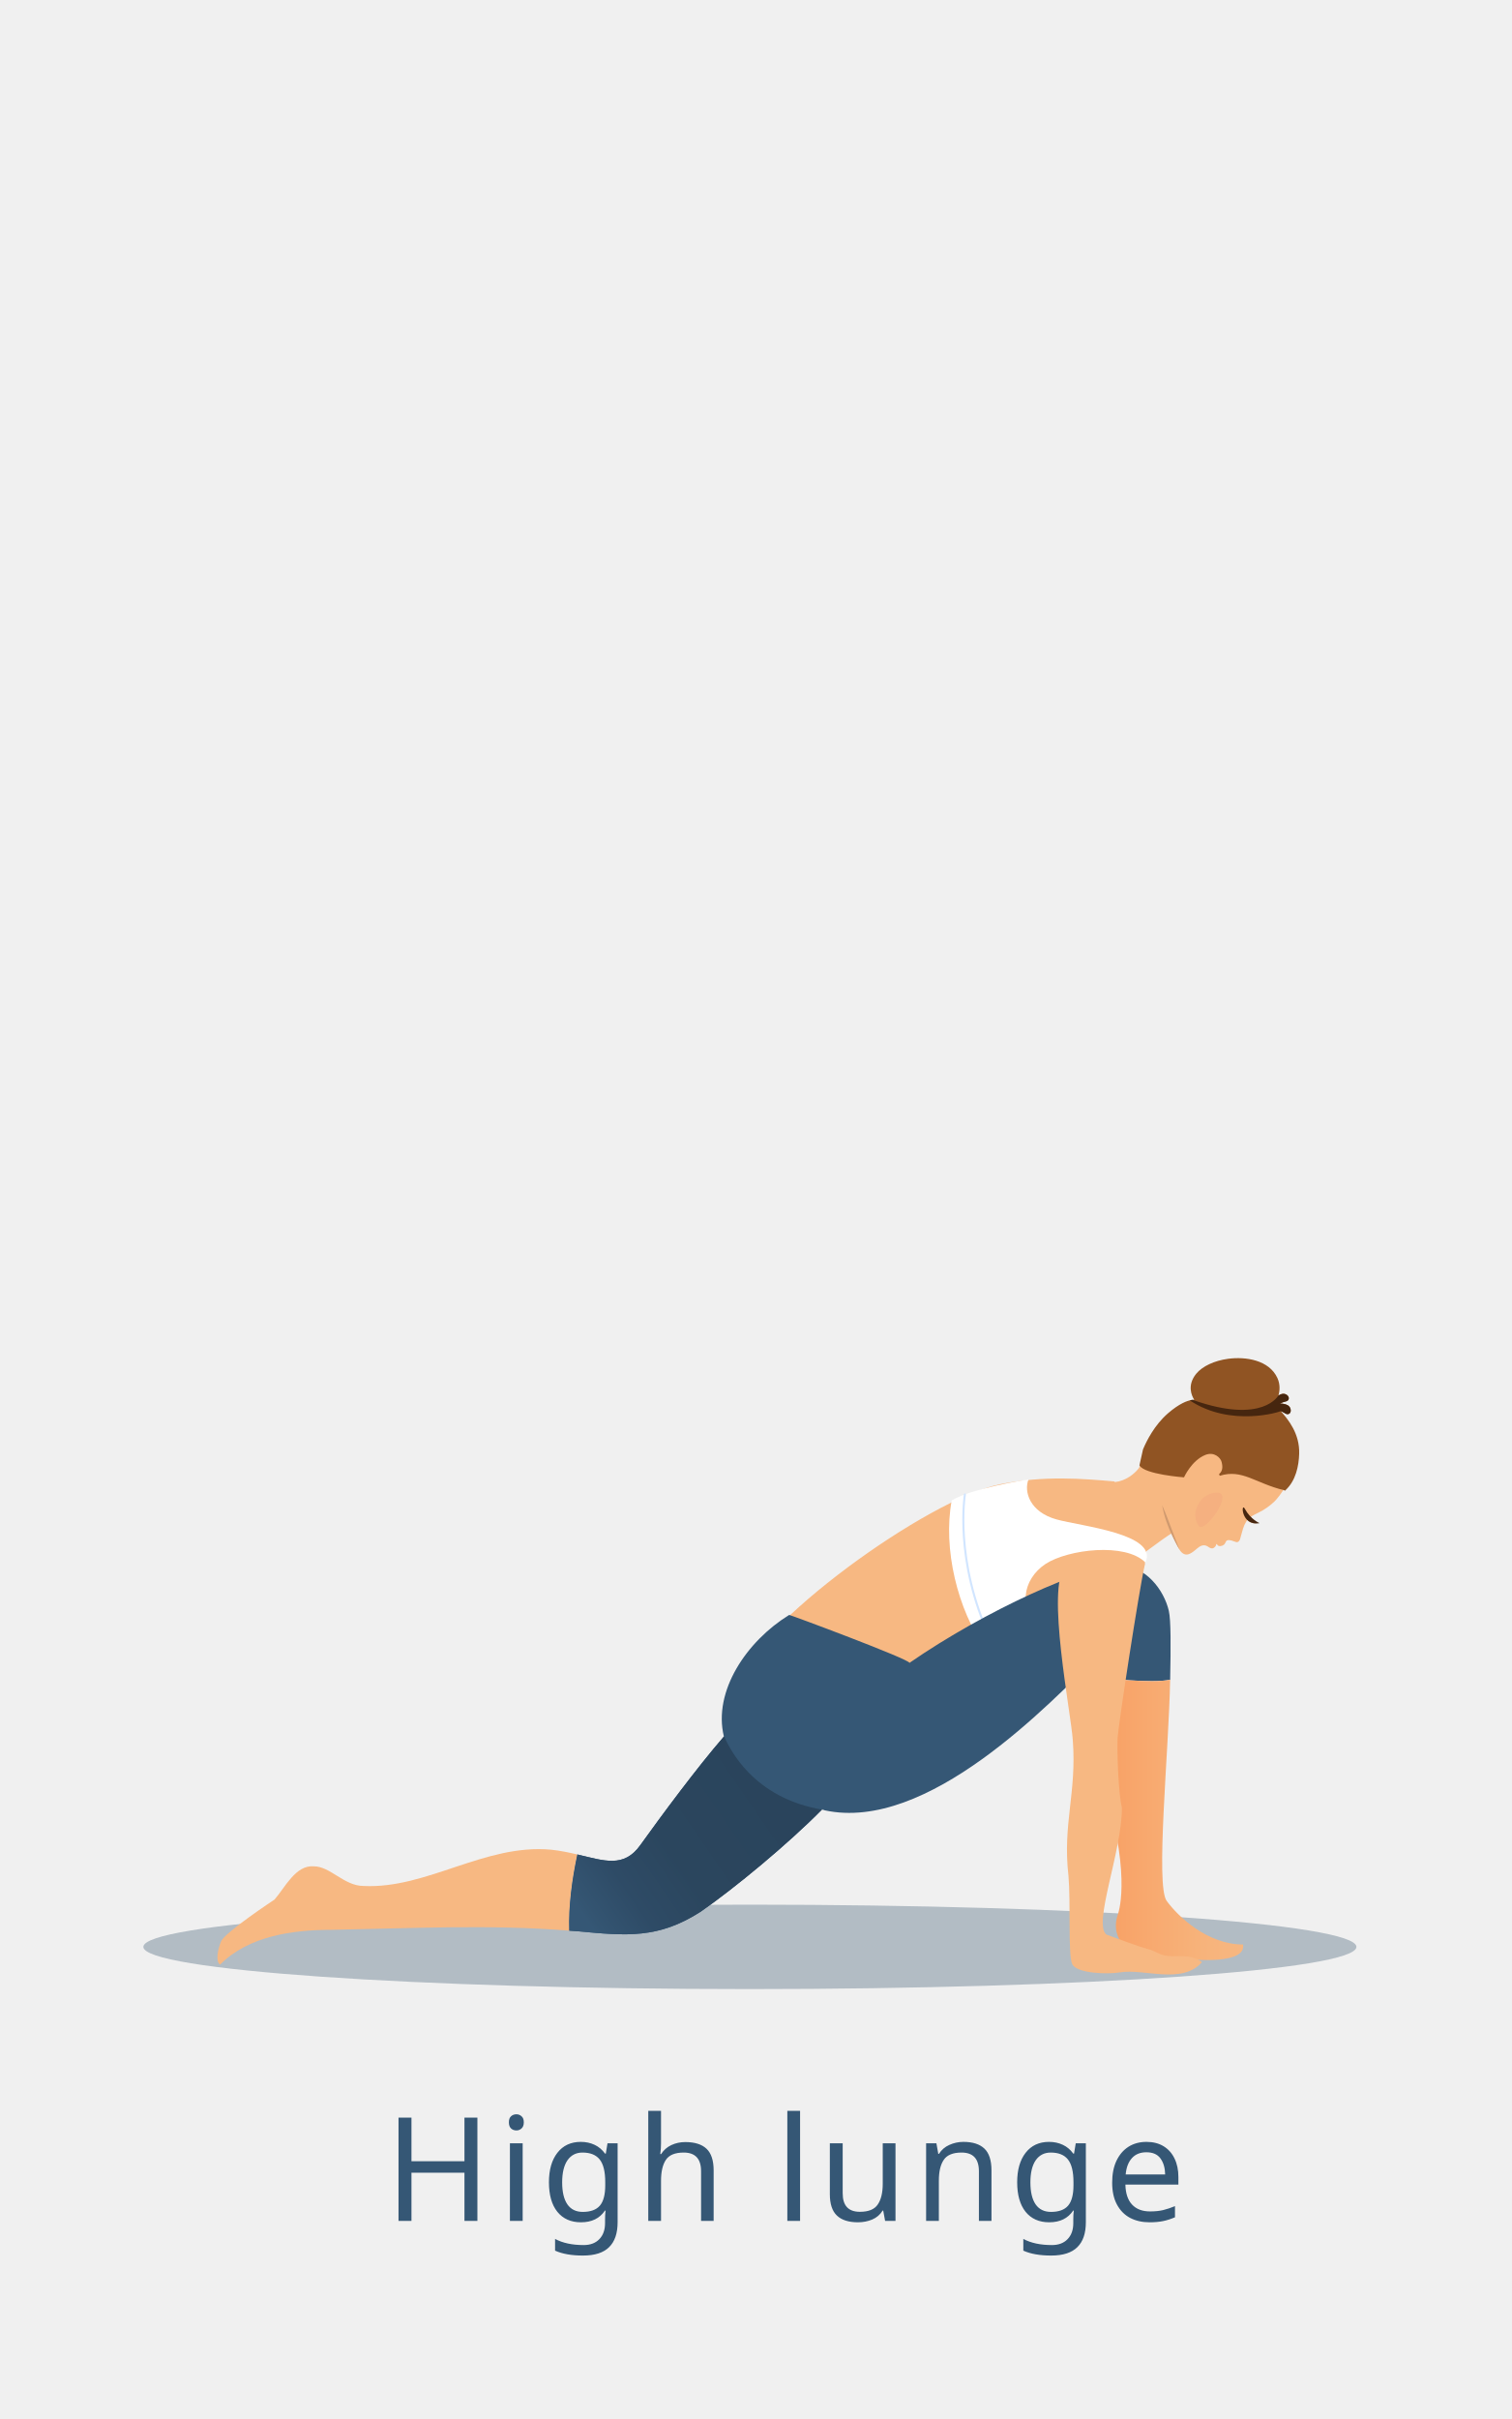
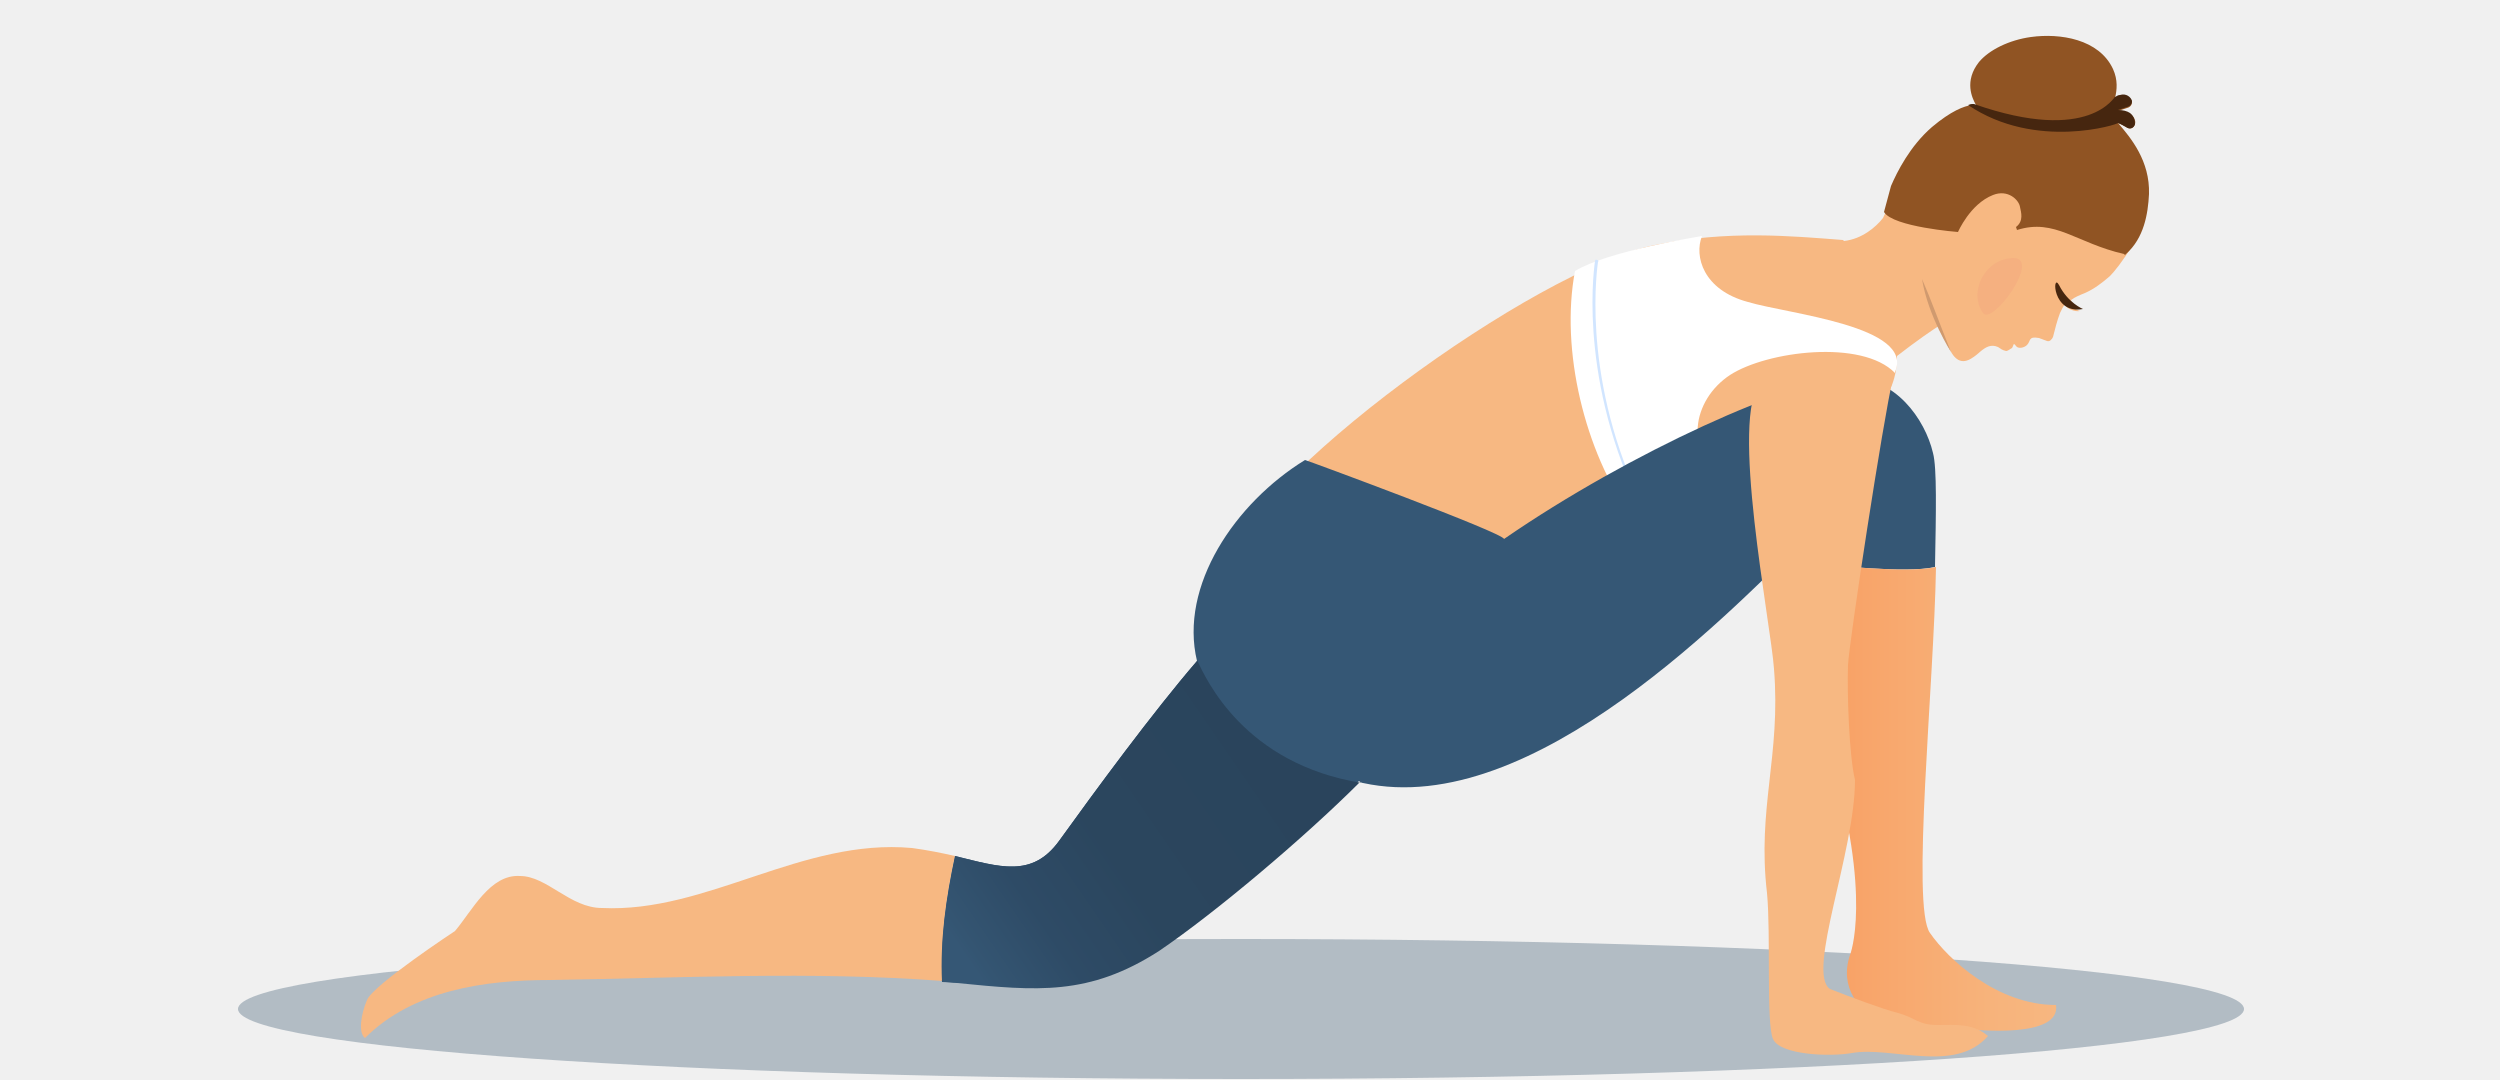
- <svg xmlns="http://www.w3.org/2000/svg" version="1.1" id="Layer_1" x="0px" y="0px" viewBox="0 0 250 400" style="enable-background:new 0 0 250 400;" xml:space="preserve">
+ <svg xmlns="http://www.w3.org/2000/svg" version="1.1" id="Layer_1" x="0px" y="0px" viewBox="0 0 250 107.9" style="enable-background:new 0 0 250 107.9;" xml:space="preserve">
  <style type="text/css">
- 	.st0{fill:#355775;}
- 	.st1{font-family:'FarmWaveFree-Regular';}
- 	.st2{font-size:23.919px;}
- 	.st3{letter-spacing:1;}
- 	.st4{fill:#B2BCC4;}
- 	.st5{fill:#F7B882;}
- 	.st6{fill:#905423;}
- 	.st7{fill:#46260F;}
- 	.st8{fill:#D09A6F;}
- 	.st9{fill:#F5B080;}
- 	.st10{fill:#FFFFFF;}
- 	.st11{fill:#D1E5FF;}
- 	.st12{fill:url(#SVGID_1_);}
- 	.st13{fill:url(#SVGID_00000071560848159794976940000005447206484940880512_);}
+ 	.st0{fill:#B2BCC4;}
+ 	.st1{fill:#F7B882;}
+ 	.st2{fill:#905423;}
+ 	.st3{fill:#46260F;}
+ 	.st4{fill:#D09A6F;}
+ 	.st5{fill:#F5B080;}
+ 	.st6{fill:#FFFFFF;}
+ 	.st7{fill:#D1E5FF;}
+ 	.st8{fill:#355775;}
+ 	.st9{fill:url(#SVGID_1_);}
+ 	.st10{fill:url(#SVGID_00000140730181557498476060000007533826033851492752_);}
</style>
  <g>
-     <text transform="matrix(1 0 0 1 63.5854 367.2383)" class="st0 st1 st2 st3">High lunge</text>
    <g>
-       <path class="st4" d="M224.35,321.93c0-3.85-44.92-6.98-100.32-6.98s-100.32,3.12-100.32,6.98c0,3.85,44.92,6.98,100.32,6.98    S224.35,325.78,224.35,321.93z" />
+       <path class="st0" d="M224.4,100.9c0-3.9-44.9-7-100.3-7s-100.3,3.1-100.3,7s44.9,7,100.3,7S224.4,104.8,224.4,100.9z" />
      <g>
        <g>
-           <path class="st5" d="M189.43,240.41c-0.48,1.12-0.85,2-1.08,2.36l0,0.01c-0.72,0.94-2.13,2.09-3.94,2.29      c-0.07-0.07-0.12-0.11-0.13-0.11c-5.23-0.45-11.54-0.99-18.81,0.46c-11.95,2.38-40.89,23.26-43.42,33      c-0.25,0.97,27.07,6.43,65.38-16.54c1.6-1.55,2.17-3.43,2.16-5.36c1.82-1.35,3.78-2.76,4.21-2.98c0.51,1.23,1.06,2.46,1.41,2.9      c0.93,1.2,1.86,0.41,2.78-0.38c0.49-0.42,1.03-0.72,1.66-0.4c0.32,0.17,0.42,0.34,0.79,0.38c0.24,0.02,0.43-0.16,0.57-0.32      c0.25-0.3,0.06-0.62,0.36-0.24c0.23,0.31,0.8,0.18,1.08-0.06c0.4-0.36,0.14-0.95,1.22-0.69c0.28,0.07,0.53,0.21,0.81,0.27      c0.3,0.06,0.52-0.19,0.61-0.45c0.25-0.79,0.4-1.61,0.73-2.38c0.12-0.23,0.24-0.44,0.34-0.63c0.06-0.08,0.12-0.16,0.19-0.23      c0.2,0.39,0.97,0.66,1.5,0.55c-0.46-0.15-0.82-0.56-0.95-1.05c0.4-0.28,0.87-0.5,1.35-0.74c0.9-0.44,1.73-1.04,2.47-1.72      c0.39-0.35,1.32-1.47,2.17-2.99C201.59,233.59,190.74,241.07,189.43,240.41L189.43,240.41z" />
-           <path class="st6" d="M189.08,239.6c0.58-1.38,1.88-3.97,4.09-5.89c1.9-1.64,3.21-2.11,3.98-2.22c0.13-0.02,0.25-0.03,0.37-0.03      c-0.44-0.69-1.21-2.41,0.33-4.3c1.02-1.24,2.98-2.16,5.25-2.47c2.92-0.4,6.81,0.19,8.18,3.18c0.48,1.06,0.4,2.09,0.17,2.89      c0.17-0.11,0.34-0.19,0.5-0.24c0.61-0.19,1.14,0.2,1.21,0.6c0.04,0.23-0.07,0.53-0.52,0.62c-0.28,0.06-0.6,0.18-0.94,0.34      c0.46,0,0.91,0.09,1.25,0.26c0.44,0.23,0.58,0.69,0.53,1.01c-0.08,0.44-0.5,0.62-0.92,0.34c-0.21-0.14-0.46-0.26-0.76-0.38      c1.34,1.48,3.18,3.81,3.08,7.08c-0.06,1.98-0.54,4.45-2.27,6.03l-0.1,0.09l-0.11-0.09c-4.77-1.14-6.92-3.56-10.66-2.39      l-0.11-0.28c0.75-0.6,0.53-1.53,0.43-1.97c-0.15-0.7-1.22-1.8-2.72-1.19c-2.27,0.92-3.51,3.7-3.51,3.7s-6.53-0.47-7.37-1.98      l0.6-2.69C189.06,239.66,189.08,239.6,189.08,239.6z" />
-           <path class="st7" d="M213.47,233.38c-0.08,0.44-0.5,0.62-0.92,0.34c-0.21-0.14-0.46-0.26-0.76-0.38      c0.08,0.08-8.22,2.75-15.01-1.78c0.13-0.03,0.25-0.05,0.35-0.07c0.05-0.01,0.1-0.01,0.15-0.01c0.03,0.01,0.04,0.02,0.07,0.03      c11.66,4.09,14.12-0.86,14.09-0.74c0.17-0.11,0.34-0.19,0.5-0.24c0.61-0.19,1.14,0.2,1.21,0.6c0.04,0.23-0.07,0.53-0.52,0.62      c-0.28,0.06-0.6,0.18-0.94,0.34c0.46,0,0.91,0.09,1.25,0.26C213.39,232.61,213.53,233.06,213.47,233.38L213.47,233.38z" />
-           <path class="st7" d="M208.33,251.86c0,0-1.48-0.59-2.44-2.37C205.23,248.25,205.25,252.46,208.33,251.86z" />
-           <path class="st8" d="M195.08,256.2c0,0-2.27-3.6-2.86-7.31C193.02,250.67,193.88,253.21,195.08,256.2z" />
-           <path class="st9" d="M198.26,252.32c-1.52-2.06,0.24-5.54,3.06-5.5C204.14,246.85,199.24,253.65,198.26,252.32z" />
-           <path class="st10" d="M174.75,251.25c-4.47-1.24-5.43-4.63-4.64-6.62c-0.52,0.08-9.45,1.5-12.7,3.48      c-1.49,7.93,0.97,18.14,5.59,24.54c0.91,0.07,9.91-3.08,9.59-3.85c-4.41-2.32-3.52-7.66,0.34-10.19      c3.7-2.42,13.2-3.59,16.53-0.23c0.01-0.03,0.02-0.06,0.02-0.08C191.51,253.62,178.83,252.38,174.75,251.25L174.75,251.25z" />
-           <path class="st11" d="M163.75,271.02c-0.06,0-0.13-0.04-0.15-0.1c-5.97-12.85-4.2-23.73-4.18-23.83c0.02-0.09,0.1-0.16,0.2-0.14      c0.09,0.02,0.16,0.1,0.14,0.2c-0.02,0.11-1.77,10.88,4.15,23.63c0.04,0.08,0,0.19-0.08,0.23      C163.8,271.01,163.77,271.02,163.75,271.02L163.75,271.02z" />
+           <path class="st1" d="M189.4,19.4c-0.5,1.1-0.9,2-1.1,2.4l0,0c-0.7,0.9-2.1,2.1-3.9,2.3c-0.1-0.1-0.1-0.1-0.1-0.1      c-5.2-0.4-11.5-1-18.8,0.5c-11.9,2.4-40.9,23.3-43.4,33c-0.2,1,27.1,6.4,65.4-16.5c1.6-1.5,2.2-3.4,2.2-5.4      c1.8-1.4,3.8-2.8,4.2-3c0.5,1.2,1.1,2.5,1.4,2.9c0.9,1.2,1.9,0.4,2.8-0.4c0.5-0.4,1-0.7,1.7-0.4c0.3,0.2,0.4,0.3,0.8,0.4      c0.2,0,0.4-0.2,0.6-0.3c0.2-0.3,0.1-0.6,0.4-0.2c0.2,0.3,0.8,0.2,1.1-0.1c0.4-0.4,0.1-0.9,1.2-0.7c0.3,0.1,0.5,0.2,0.8,0.3      s0.5-0.2,0.6-0.4c0.2-0.8,0.4-1.6,0.7-2.4c0.1-0.2,0.2-0.4,0.3-0.6c0.1-0.1,0.1-0.2,0.2-0.2c0.2,0.4,1,0.7,1.5,0.6      c-0.5-0.1-0.8-0.6-0.9-1.1c0.4-0.3,0.9-0.5,1.4-0.7c0.9-0.4,1.7-1,2.5-1.7c0.4-0.4,1.3-1.5,2.2-3      C201.6,12.6,190.7,20.1,189.4,19.4L189.4,19.4z" />
+           <path class="st2" d="M189.1,18.6c0.6-1.4,1.9-4,4.1-5.9c1.9-1.6,3.2-2.1,4-2.2c0.1,0,0.2,0,0.4,0c-0.4-0.7-1.2-2.4,0.3-4.3      c1-1.2,3-2.2,5.2-2.5c2.9-0.4,6.8,0.2,8.2,3.2c0.5,1.1,0.4,2.1,0.2,2.9c0.2-0.1,0.3-0.2,0.5-0.2c0.6-0.2,1.1,0.2,1.2,0.6      c0,0.2-0.1,0.5-0.5,0.6c-0.3,0.1-0.6,0.2-0.9,0.3c0.5,0,0.9,0.1,1.2,0.3c0.4,0.2,0.6,0.7,0.5,1c-0.1,0.4-0.5,0.6-0.9,0.3      c-0.2-0.1-0.5-0.3-0.8-0.4c1.3,1.5,3.2,3.8,3.1,7.1c-0.1,2-0.5,4.4-2.3,6l-0.1,0.1l-0.1-0.1c-4.8-1.1-6.9-3.6-10.7-2.4l-0.1-0.3      c0.8-0.6,0.5-1.5,0.4-2c-0.1-0.7-1.2-1.8-2.7-1.2c-2.3,0.9-3.5,3.7-3.5,3.7s-6.5-0.5-7.4-2L189.1,18.6      C189.1,18.7,189.1,18.6,189.1,18.6z" />
+           <path class="st3" d="M213.5,12.4c-0.1,0.4-0.5,0.6-0.9,0.3c-0.2-0.1-0.5-0.3-0.8-0.4c0.1,0.1-8.2,2.8-15-1.8      c0.1,0,0.2-0.1,0.4-0.1c0.1,0,0.1,0,0.1,0s0,0,0.1,0c11.7,4.1,14.1-0.9,14.1-0.7c0.2-0.1,0.3-0.2,0.5-0.2      c0.6-0.2,1.1,0.2,1.2,0.6c0,0.2-0.1,0.5-0.5,0.6c-0.3,0.1-0.6,0.2-0.9,0.3c0.5,0,0.9,0.1,1.2,0.3      C213.4,11.6,213.5,12.1,213.5,12.4L213.5,12.4z" />
+           <path class="st3" d="M208.3,30.9c0,0-1.5-0.6-2.4-2.4C205.2,27.2,205.2,31.5,208.3,30.9z" />
+           <path class="st4" d="M195.1,35.2c0,0-2.3-3.6-2.9-7.3C193,29.7,193.9,32.2,195.1,35.2z" />
+           <path class="st5" d="M198.3,31.3c-1.5-2.1,0.2-5.5,3.1-5.5C204.1,25.9,199.2,32.6,198.3,31.3z" />
+           <path class="st6" d="M174.8,30.2c-4.5-1.2-5.4-4.6-4.6-6.6c-0.5,0.1-9.4,1.5-12.7,3.5c-1.5,7.9,1,18.1,5.6,24.5      c0.9,0.1,9.9-3.1,9.6-3.9c-4.4-2.3-3.5-7.7,0.3-10.2c3.7-2.4,13.2-3.6,16.5-0.2v-0.1C191.5,32.6,178.8,31.4,174.8,30.2      L174.8,30.2z" />
+           <path class="st7" d="M163.8,50c-0.1,0-0.1,0-0.1-0.1c-6-12.9-4.2-23.7-4.2-23.8s0.1-0.2,0.2-0.1c0.1,0,0.2,0.1,0.1,0.2      c0,0.1-1.8,10.9,4.1,23.6C163.9,49.9,163.9,50,163.8,50L163.8,50L163.8,50z" />
        </g>
-         <path class="st0" d="M95.49,306.65c4.54,1.07,7.7,2.24,10.41-1.54c3.59-5.01,9.41-12.86,13.83-17.96     c-1.83-7.48,3.76-15.78,10.8-20.11c0.08-0.05,19.93,7.33,19.89,7.93c12.64-8.74,29.06-16.08,34.59-16.08     c4.5-0.11,7.53,4.09,8.31,7.48c0.35,1.51,0.33,5.85,0.22,11.38c-3.15,0.67-10.75-0.32-11.26-0.22c0.22-1.81,0.38-3.5,0.38-4.68     l-0.69,0.56c-8.46,8.46-28.6,29.62-45.57,25.94c-0.14-0.03-0.26-0.12-0.4-0.18c-5.56,5.65-14.5,13.06-20.11,16.94     c-7,4.5-12.25,4-20.25,3.25c-0.5-0.05-1-0.07-1.5-0.11C94.03,315.04,94.6,310.84,95.49,306.65z" />
-         <path class="st5" d="M95.49,306.65c-1.32-0.31-2.76-0.62-4.34-0.79c-11-1-20.5,6.5-31,6c-3.25,0-5.5-3.25-8.25-3.25     c-3-0.25-4.75,3.5-6.5,5.5c0,0-8.22,5.42-8.84,6.92c-0.58,1.42-0.92,3.33-0.16,3.83c4.75-4.75,12-5.75,18.5-5.75     c13-0.24,26.24-0.92,39.26,0.14C94.03,315.04,94.6,310.84,95.49,306.65L95.49,306.65z" />
-         <linearGradient id="SVGID_1_" gradientUnits="userSpaceOnUse" x1="355.916" y1="-209.287" x2="380.411" y2="-209.287" gradientTransform="matrix(1 0 0 1 -172.5 510.11)">
+         <path class="st8" d="M95.5,85.6c4.5,1.1,7.7,2.2,10.4-1.5c3.6-5,9.4-12.9,13.8-18c-1.8-7.5,3.8-15.8,10.8-20.1     c0.1,0,19.9,7.3,19.9,7.9c12.6-8.7,29.1-16.1,34.6-16.1c4.5-0.1,7.5,4.1,8.3,7.5c0.4,1.5,0.3,5.9,0.2,11.4     c-3.1,0.7-10.8-0.3-11.3-0.2c0.2-1.8,0.4-3.5,0.4-4.7l-0.7,0.6c-8.5,8.5-28.6,29.6-45.6,25.9c-0.1,0-0.3-0.1-0.4-0.2     c-5.6,5.6-14.5,13.1-20.1,16.9c-7,4.5-12.2,4-20.2,3.2c-0.5,0-1-0.1-1.5-0.1C94,94,94.6,89.8,95.5,85.6z" />
+         <path class="st1" d="M95.5,85.6c-1.3-0.3-2.8-0.6-4.3-0.8c-11-1-20.5,6.5-31,6c-3.2,0-5.5-3.2-8.2-3.2c-3-0.2-4.8,3.5-6.5,5.5     c0,0-8.2,5.4-8.8,6.9c-0.6,1.4-0.9,3.3-0.2,3.8C41.3,99,48.5,98,55,98c13-0.2,26.2-0.9,39.3,0.1C94,94,94.6,89.8,95.5,85.6     L95.5,85.6z" />
+         <linearGradient id="SVGID_1_" gradientUnits="userSpaceOnUse" x1="355.916" y1="-430.326" x2="380.413" y2="-430.326" gradientTransform="matrix(1 0 0 1 -172.5 510.11)">
          <stop offset="0" style="stop-color:#F8A164" />
          <stop offset="0.1" style="stop-color:#F8A469" />
          <stop offset="0.63" style="stop-color:#F7B37B" />
          <stop offset="1" style="stop-color:#F7B882" />
        </linearGradient>
-         <path class="st12" d="M205.59,321.54c-5.89,0-10.77-4.65-12.63-7.22c-1.87-2.57,0.36-24.78,0.58-36.56     c-3.15,0.67-10.75-0.32-11.26-0.22l0,0c-0.34,2.78-0.82,5.85-1.12,7.82c-0.25,3.75,0.65,7.28,1.75,11     c4.28,14.53,1.96,20.25,1.96,20.25c-1.09,3.25,0.87,5.75,3.27,6.5c3.93,1.25,3.2,0.02,7.35,0.77     C197.88,324.14,206.13,324.79,205.59,321.54L205.59,321.54z" />
-         <linearGradient id="SVGID_00000043416320250808295310000013172992920117666954_" gradientUnits="userSpaceOnUse" x1="264.108" y1="-193.755" x2="232.594" y2="-215.405" gradientTransform="matrix(-1 0 0 1 360.39 510.11)">
+         <path class="st9" d="M205.6,100.5c-5.9,0-10.8-4.6-12.6-7.2c-1.9-2.6,0.4-24.8,0.6-36.6c-3.1,0.7-10.8-0.3-11.3-0.2l0,0     c-0.3,2.8-0.8,5.9-1.1,7.8c-0.2,3.8,0.6,7.3,1.8,11c4.3,14.5,2,20.2,2,20.2c-1.1,3.2,0.9,5.8,3.3,6.5c3.9,1.2,3.2,0,7.4,0.8     C197.9,103.1,206.1,103.8,205.6,100.5L205.6,100.5z" />
+         <linearGradient id="SVGID_00000170995184423321664120000014956284901527653563_" gradientUnits="userSpaceOnUse" x1="264.118" y1="-414.769" x2="232.604" y2="-436.42" gradientTransform="matrix(-1 0 0 1 360.39 510.11)">
          <stop offset="0" style="stop-color:#355775" />
-           <stop offset="0.03" style="stop-color:#345572" />
+           <stop offset="3.000000e-02" style="stop-color:#345572" />
          <stop offset="0.22" style="stop-color:#2E4B66" />
          <stop offset="0.47" style="stop-color:#2B465E" />
          <stop offset="1" style="stop-color:#2A445C" />
        </linearGradient>
-         <path style="fill:url(#SVGID_00000043416320250808295310000013172992920117666954_);" d="M95.49,306.65     c4.54,1.07,7.7,2.24,10.41-1.54c3.59-5.01,9.41-12.86,13.83-17.96c-0.01-0.04-0.01-0.09-0.02-0.13     c0.89,1.91,4.68,10.36,16.54,12.26c-0.08-0.04-0.16-0.07-0.24-0.11c-5.56,5.65-14.5,13.06-20.11,16.94c-7,4.5-12.25,4-20.25,3.25     c-0.5-0.05-1-0.07-1.5-0.11C94.03,315.04,94.6,310.84,95.49,306.65L95.49,306.65z" />
-         <path class="st5" d="M193.78,323.47c-2.01-0.02-2.2-0.71-3.96-1.2c-1.58-0.39-4.98-1.72-6.79-2.36     c-2.35-1.62,2.53-13.71,2.53-20.93c-0.57-2.5-0.81-8.78-0.72-11.55c0.14-2.24,3.54-24.47,4.51-28.69     c0.3-1.26-9.67-3.24-13.17,0.36c-3.21,3.3,0.97,24.17,1.26,28.69c0.66,8.66-1.71,13.85-0.72,22.37     c0.38,4.22-0.08,12.99,0.6,14.58c0.68,1.58,5.74,1.76,7.91,1.41c4.03-0.67,10.26,2.07,13.57-1.69     C197.31,323.27,195.54,323.49,193.78,323.47L193.78,323.47z" />
+         <path style="fill:url(#SVGID_00000170995184423321664120000014956284901527653563_);" d="M95.5,85.6c4.5,1.1,7.7,2.2,10.4-1.5     c3.6-5,9.4-12.9,13.8-18V66c0.9,1.9,4.7,10.4,16.5,12.3c-0.1,0-0.2-0.1-0.2-0.1c-5.6,5.6-14.5,13.1-20.1,16.9     c-7,4.5-12.2,4-20.2,3.2c-0.5,0-1-0.1-1.5-0.1C94,94,94.6,89.8,95.5,85.6L95.5,85.6z" />
+         <path class="st1" d="M193.8,102.5c-2,0-2.2-0.7-4-1.2c-1.6-0.4-5-1.7-6.8-2.4c-2.4-1.6,2.5-13.7,2.5-20.9     c-0.6-2.5-0.8-8.8-0.7-11.5c0.1-2.2,3.5-24.5,4.5-28.7c0.3-1.3-9.7-3.2-13.2,0.4c-3.2,3.3,1,24.2,1.3,28.7     c0.7,8.7-1.7,13.9-0.7,22.4c0.4,4.2-0.1,13,0.6,14.6c0.7,1.6,5.7,1.8,7.9,1.4c4-0.7,10.3,2.1,13.6-1.7     C197.3,102.3,195.5,102.5,193.8,102.5L193.8,102.5z" />
      </g>
    </g>
  </g>
</svg>
